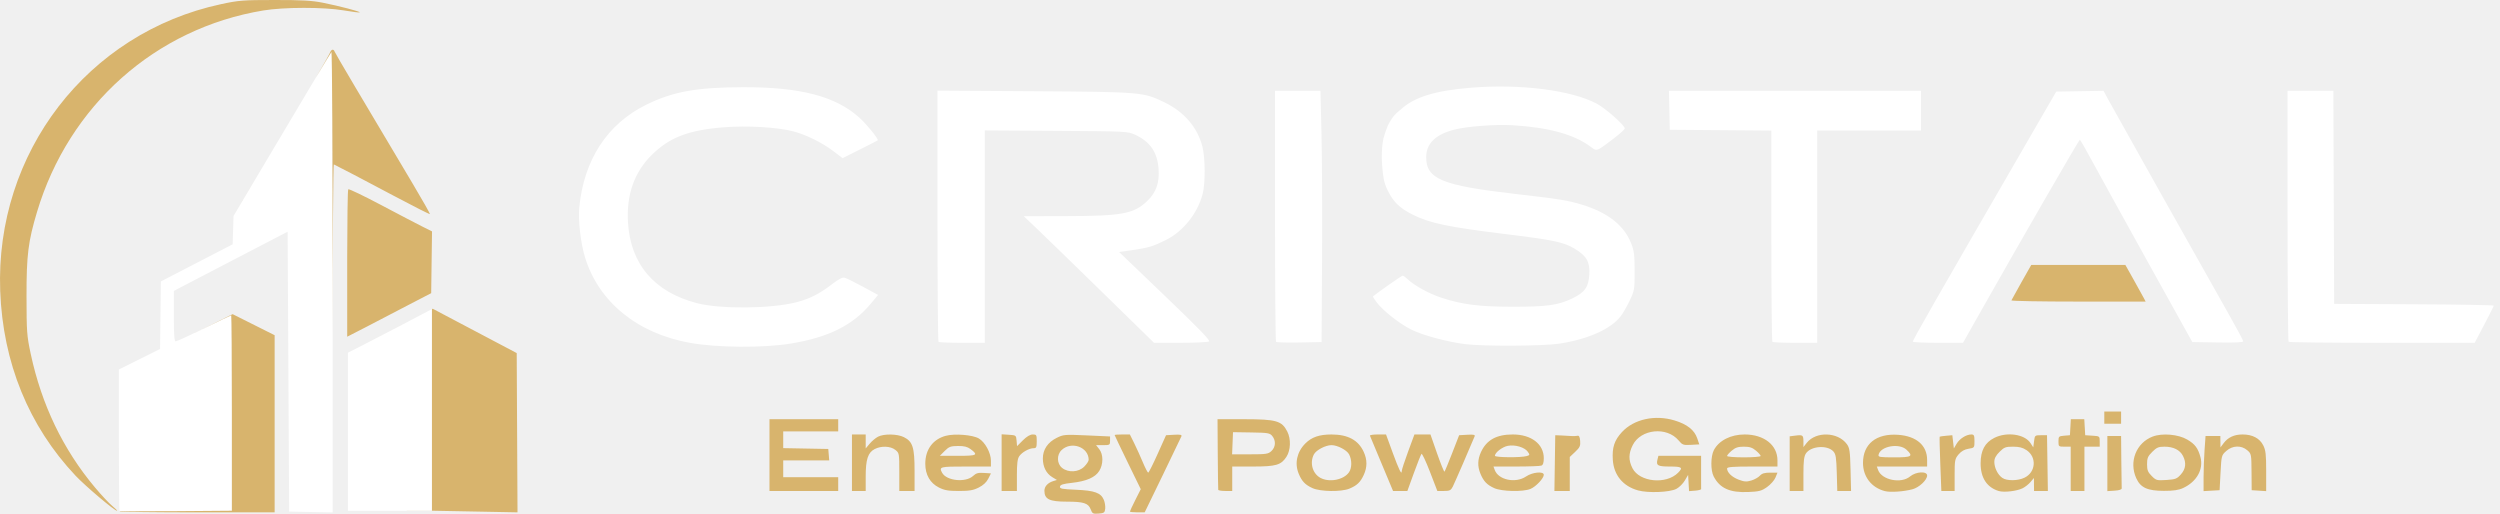
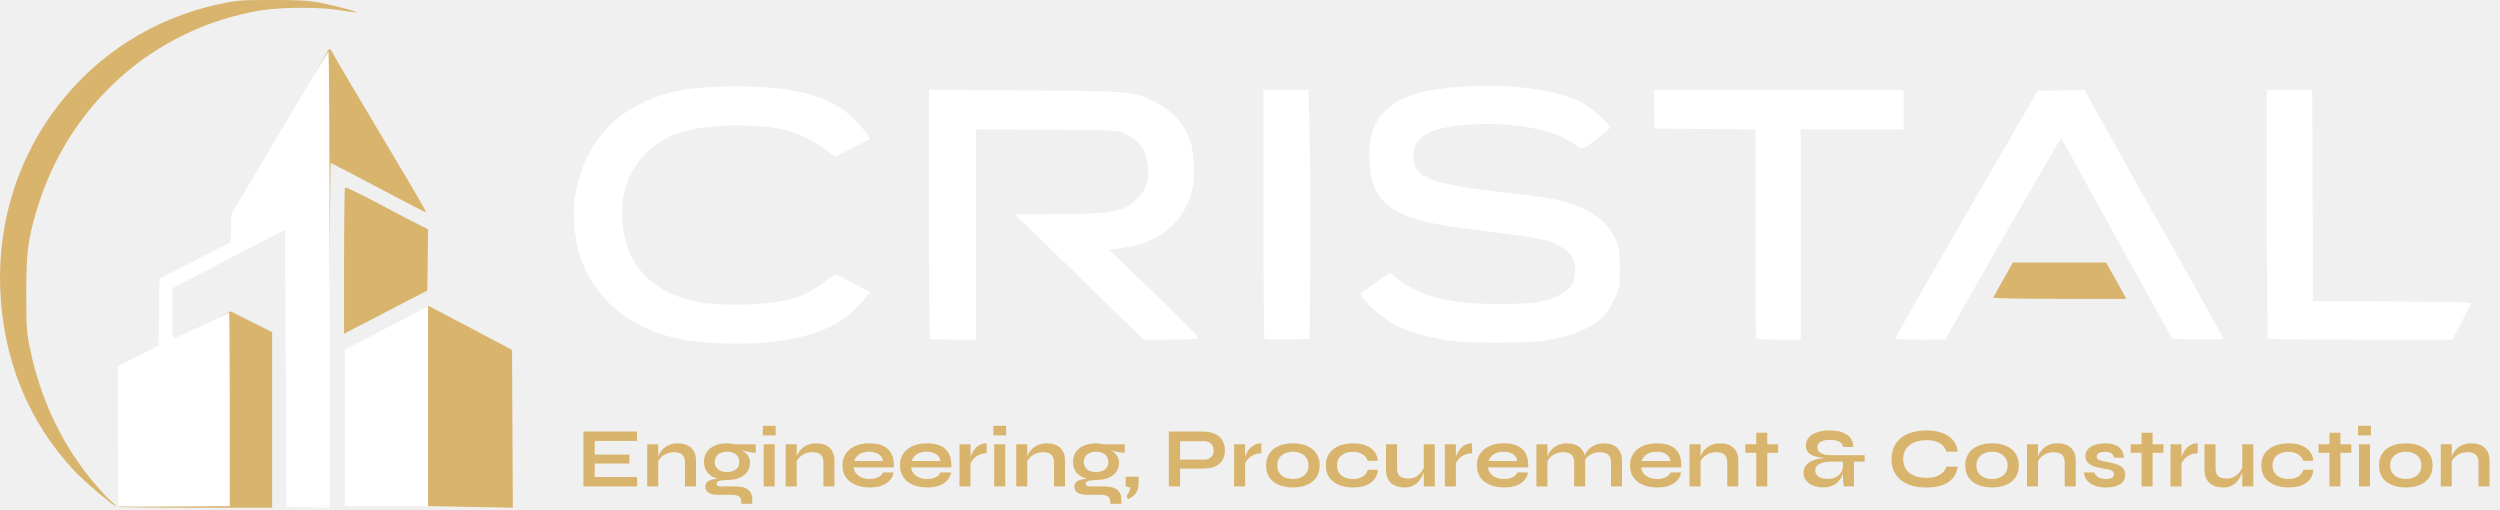
- <svg xmlns="http://www.w3.org/2000/svg" width="219" height="45" viewBox="0 0 219 45" fill="none">
+ <svg xmlns="http://www.w3.org/2000/svg" width="221" height="45" viewBox="0 0 221 45" fill="none">
  <path d="M20.313 36.183V44.741L15.419 44.779C12.726 44.799 10.498 44.789 10.469 44.758C10.438 44.728 10.413 41.928 10.413 38.536V32.368L12.216 31.469L14.02 30.57L14.056 27.612L14.092 24.654L17.236 23.027L20.38 21.402L20.419 20.159L20.458 18.916L21.944 16.413C26.36 8.974 28.937 4.665 29.033 4.551C29.094 4.482 29.143 13.528 29.143 24.657V44.888L27.237 44.852L25.33 44.815L25.263 32.556L25.196 20.298L20.715 22.626C18.25 23.908 16.006 25.074 15.731 25.221L15.229 25.488V27.693C15.229 29.413 15.268 29.897 15.403 29.897C15.498 29.897 16.618 29.385 17.889 28.76C19.161 28.135 20.226 27.623 20.257 27.623C20.288 27.623 20.313 31.475 20.313 36.183ZM86.27 11.425V30.031H84.286C83.194 30.031 82.26 29.991 82.212 29.942C82.163 29.893 82.123 24.922 82.123 18.896V7.939L90.585 7.992C99.999 8.053 100.156 8.066 102.009 8.965C103.731 9.8 104.895 11.156 105.329 12.834C105.586 13.827 105.597 16.076 105.349 17.004C104.895 18.714 103.646 20.269 102.112 21.037C101.048 21.569 100.577 21.71 99.203 21.909L98.035 22.078L102.065 25.939C104.994 28.745 106.047 29.831 105.915 29.913C105.816 29.976 104.693 30.029 103.416 30.029L101.095 30.031L96.544 25.583C94.04 23.136 91.473 20.641 90.838 20.037L89.682 18.94L93.361 18.932C98.355 18.922 99.349 18.732 100.549 17.557C101.288 16.834 101.577 15.986 101.491 14.796C101.387 13.337 100.753 12.411 99.448 11.809C98.785 11.504 98.731 11.502 92.525 11.463L86.27 11.425ZM136.574 30.106C135.149 30.32 129.921 30.346 128.346 30.146C126.766 29.944 124.648 29.376 123.654 28.885C122.612 28.371 121.17 27.239 120.596 26.486C120.391 26.218 120.247 25.983 120.272 25.963C120.831 25.517 122.794 24.145 122.873 24.145C122.932 24.145 123.134 24.29 123.322 24.47C123.898 25.018 125.182 25.722 126.255 26.076C128.083 26.68 129.57 26.868 132.494 26.871C135.51 26.874 136.51 26.735 137.739 26.139C138.84 25.608 139.163 25.145 139.226 24.013C139.285 22.93 138.982 22.411 137.925 21.776C136.989 21.216 136.054 21.017 132.069 20.53C126.838 19.89 125.245 19.557 123.725 18.79C122.607 18.226 122.06 17.693 121.563 16.685C121.183 15.913 121.155 15.365 121.076 14.491C121.01 13.754 121.063 12.916 121.111 12.596C121.189 12.037 121.184 12.17 121.255 11.903C121.356 11.528 121.59 10.966 121.59 10.966C121.59 10.966 121.861 10.437 122.105 10.149C122.319 9.897 122.727 9.576 122.727 9.576C123.9 8.494 125.744 7.931 128.936 7.677C133.205 7.338 137.647 7.904 139.85 9.068C140.641 9.485 142.327 10.975 142.327 11.254C142.327 11.333 141.891 11.729 141.357 12.134L141.233 12.229C140.303 12.937 140.011 13.159 139.769 13.114C139.647 13.092 139.539 13.003 139.369 12.876C137.904 11.776 135.716 11.168 132.494 10.969C131.034 10.878 128.483 11.072 127.386 11.358C125.736 11.787 124.935 12.579 124.935 13.776C124.935 15.678 126.317 16.248 132.694 16.984C136.686 17.443 137.383 17.557 138.648 17.951C140.87 18.643 142.26 19.743 142.883 21.302C143.147 21.959 143.191 22.314 143.194 23.743C143.197 25.349 143.179 25.452 142.77 26.317C142.534 26.814 142.181 27.43 141.984 27.689C141.119 28.823 139.103 29.725 136.574 30.106ZM69.279 30.095C66.879 30.49 62.851 30.463 60.449 30.035C55.839 29.215 52.439 26.446 51.246 22.539C50.869 21.302 50.637 19.312 50.742 18.199C51.135 14.022 53.195 10.854 56.611 9.174C58.952 8.022 61.034 7.647 65.132 7.639C70.122 7.63 73.203 8.438 75.274 10.3C75.928 10.888 76.991 12.201 76.888 12.295C76.861 12.32 76.157 12.682 75.325 13.096L73.812 13.854L72.984 13.226C72.003 12.485 70.594 11.792 69.48 11.503C68.086 11.142 65.461 10.989 63.418 11.15C60.318 11.393 58.645 12.034 57.093 13.571C55.565 15.086 54.872 17.046 55.01 19.462C55.221 23.133 57.309 25.584 61.059 26.559C63.1 27.09 67.564 27.048 69.77 26.475C70.913 26.178 71.772 25.747 72.802 24.957C73.479 24.436 73.79 24.274 74.006 24.333C74.165 24.376 74.886 24.732 75.607 25.124L76.92 25.837L76.276 26.608C74.7 28.495 72.576 29.553 69.279 30.095ZM173.68 26.986L171.961 30.027L169.795 30.03C168.603 30.03 167.602 29.986 167.568 29.931C167.516 29.843 169.209 26.884 178.229 11.301L180.127 8.023L182.198 7.99L184.269 7.955L184.685 8.726C185.239 9.749 193.281 24.074 195.087 27.252C195.87 28.632 196.511 29.823 196.511 29.899C196.511 29.991 195.757 30.026 194.279 30L192.046 29.964L188.256 23.141C186.172 19.388 183.969 15.4 183.363 14.279C182.759 13.158 182.232 12.24 182.193 12.239C182.123 12.238 176.922 21.248 173.68 26.986ZM159.184 11.435V30.031H157.267C156.211 30.031 155.308 29.991 155.26 29.942C155.211 29.893 155.17 25.71 155.17 20.646V11.439L150.722 11.403L146.274 11.368L146.199 7.956H168.282V11.435H159.184ZM217.617 28.444L216.782 30.031H208.676C204.217 30.031 200.528 29.991 200.48 29.942C200.431 29.893 200.39 24.926 200.39 18.904V7.956H204.403L204.436 17.288L204.471 26.62L211.461 26.654C215.306 26.673 218.452 26.727 218.452 26.773C218.452 26.82 218.076 27.572 217.617 28.444ZM37.839 27.076V44.748H30.481V30.894L31.718 30.268C32.4 29.924 34.054 29.064 35.398 28.359L37.839 27.076ZM115.812 22.74L115.77 29.964L113.822 30.002C112.752 30.022 111.833 29.996 111.782 29.945C111.731 29.895 111.69 24.926 111.69 18.904V7.956H115.673L115.763 11.736C115.813 13.815 115.834 18.766 115.812 22.74Z" fill="white" />
-   <path d="M45.299 37.905L45.334 44.882L37.973 44.741L30.481 44.748V30.894L31.718 30.268C32.488 29.874 34.16 29.006 35.502 28.304L35.764 28.166L35.398 28.359C34.054 29.064 32.399 29.924 31.718 30.268L30.481 30.894V44.748H37.839V27.081L37.907 27.045L45.264 30.929L45.299 37.905ZM9.843 44.329C10.12 44.554 10.303 44.741 10.25 44.744C10.044 44.753 7.48 42.584 6.62 41.672C2.515 37.321 0.25 31.765 0.018 25.483C-0.429 13.375 7.658 2.877 19.369 0.363C20.91 0.031 21.299 0.001 24.059 9.67574e-05C26.424 -0.003 27.328 0.05 28.273 0.237C29.746 0.531 31.583 1.013 31.51 1.086C31.48 1.116 30.86 1.038 30.132 0.914C28.378 0.613 24.882 0.616 23.056 0.919C13.618 2.483 6.037 9.234 3.246 18.556C2.466 21.161 2.319 22.346 2.323 25.951C2.327 29.079 2.351 29.407 2.692 31.003C3.643 35.454 5.531 39.378 8.314 42.694C8.878 43.367 9.567 44.103 9.843 44.329ZM35.832 26.687C34.765 27.241 33.13 28.093 32.197 28.581L30.415 29.496V28.379C30.415 28.379 30.383 16.705 30.509 16.58C30.56 16.528 31.855 17.149 33.386 17.96C34.915 18.769 36.544 19.621 37.006 19.851L37.845 20.271L37.772 25.682L35.832 26.687ZM20.313 36.183C20.313 31.475 20.288 27.623 20.257 27.623C20.226 27.623 19.161 28.136 17.889 28.76C17.501 28.952 17.128 29.131 16.793 29.29C17.154 29.117 17.561 28.919 17.985 28.709L20.379 27.52L24.059 29.364V44.882H17.326C13.621 44.882 10.551 44.842 10.502 44.792C10.5 44.789 10.497 44.78 10.495 44.764C10.754 44.791 12.88 44.797 15.419 44.779L20.313 44.741V36.183ZM34.544 17.178C31.859 15.751 29.551 14.543 29.243 14.402C29.189 14.377 29.143 21.225 29.143 29.622V24.657C29.143 13.529 29.094 4.482 29.033 4.552C28.993 4.598 28.518 5.381 27.657 6.819C28.352 5.634 28.83 4.798 28.873 4.684C29.019 4.301 29.21 4.244 29.326 4.546C29.396 4.729 31.701 8.627 36.121 16.037C36.995 17.502 37.685 18.724 37.657 18.753C37.628 18.781 36.227 18.073 34.544 17.178ZM187.802 26.118L187.958 26.419H182.055C178.809 26.419 176.172 26.371 176.198 26.312C176.222 26.253 176.623 25.531 177.09 24.706L177.938 23.208H186.181L186.914 24.513C187.317 25.23 187.717 25.952 187.802 26.118ZM109.783 40.868H107.944V43.009H107.342C107.011 43.009 106.73 42.963 106.718 42.908C106.706 42.853 106.687 41.438 106.675 39.764L106.655 36.721L109.005 36.723C111.817 36.727 112.286 36.862 112.768 37.806C113.1 38.456 113.065 39.45 112.69 40.021C112.221 40.738 111.779 40.867 109.783 40.868ZM146.852 42.824C146.27 43.13 144.368 43.205 143.487 42.958C142.166 42.587 141.366 41.616 141.282 40.277C141.212 39.197 141.42 38.567 142.081 37.851C143.124 36.718 144.979 36.309 146.695 36.832C147.792 37.166 148.429 37.668 148.676 38.393L148.858 38.928L148.132 38.968C147.456 39.006 147.379 38.978 147.046 38.582C146.009 37.348 143.741 37.578 143.029 38.99C142.655 39.732 142.648 40.319 143.004 41.017C143.623 42.231 145.949 42.464 146.997 41.415C147.456 40.956 147.339 40.868 146.282 40.868C145.221 40.868 145.063 40.78 145.193 40.258L145.276 39.931H149.016V41.336C149.016 42.108 149.018 42.786 149.019 42.841C149.02 42.896 148.782 42.96 148.49 42.982L147.961 43.023L147.919 42.313L147.879 41.604L147.587 42.097C147.427 42.369 147.096 42.696 146.852 42.824ZM96.817 44.566C96.776 44.908 96.715 44.953 96.236 44.989C95.745 45.025 95.685 44.993 95.546 44.622C95.341 44.08 94.926 43.945 93.477 43.945C91.931 43.945 91.495 43.736 91.49 42.995C91.488 42.614 91.785 42.29 92.27 42.142L92.585 42.045L92.177 41.797C91.646 41.474 91.354 40.893 91.354 40.159C91.354 39.382 91.782 38.746 92.57 38.355C93.157 38.064 93.274 38.054 95.213 38.141L97.241 38.234V38.614C97.241 38.978 97.213 38.995 96.629 38.995H96.016L96.295 39.347C96.656 39.807 96.659 40.657 96.3 41.245C95.951 41.817 95.171 42.159 93.897 42.297C93.137 42.38 92.886 42.459 92.854 42.623C92.819 42.809 93.017 42.848 94.257 42.902C95.889 42.971 96.441 43.172 96.698 43.791C96.787 44.007 96.841 44.356 96.817 44.566ZM177.178 42.773C176.674 43.023 175.549 43.153 175.093 43.014C174.049 42.698 173.498 41.855 173.502 40.582C173.505 39.462 173.874 38.776 174.699 38.359C175.796 37.806 177.359 38.029 177.87 38.813L178.115 39.188L178.182 38.657C178.247 38.137 178.261 38.125 178.784 38.125H179.319L179.393 43.009H178.182L178.176 42.44L178.172 41.871L177.875 42.223C177.714 42.417 177.399 42.665 177.178 42.773ZM118.212 42.803C117.499 43.101 115.658 43.074 114.967 42.757C114.331 42.464 114.046 42.166 113.769 41.504C113.389 40.594 113.608 39.586 114.349 38.845C114.906 38.289 115.574 38.06 116.64 38.06C118.081 38.06 118.994 38.555 119.465 39.592C119.777 40.278 119.777 40.924 119.465 41.604C119.172 42.241 118.874 42.526 118.212 42.803ZM191.226 42.758C190.839 42.935 190.375 43.002 189.554 42.999C188.118 42.997 187.512 42.72 187.138 41.897C186.479 40.447 187.129 38.794 188.574 38.243C189.411 37.923 190.815 38.044 191.598 38.503C192.279 38.901 192.547 39.257 192.759 40.044C193.047 41.113 192.427 42.21 191.226 42.758ZM73.427 41.804V43.009H67.406V36.721H73.427V37.791H68.61V39.256L72.557 39.33L72.64 40.333H68.61V41.804H73.427ZM123.856 41.437L123.285 43.009H122.031L121.041 40.643C120.497 39.342 120.031 38.228 120.007 38.168C119.982 38.108 120.289 38.059 120.688 38.059H121.416L121.99 39.63C122.553 41.166 122.795 41.66 122.793 41.263C122.793 41.156 123.043 40.392 123.348 39.564L123.904 38.059H125.308L125.888 39.721C126.208 40.635 126.501 41.354 126.539 41.316C126.576 41.279 126.88 40.546 127.213 39.687L127.82 38.125L128.535 38.084C129.082 38.053 129.233 38.084 129.18 38.218C128.849 39.032 127.408 42.35 127.258 42.641C127.095 42.956 126.986 43.009 126.491 43.009H125.911L125.265 41.334C124.91 40.412 124.576 39.705 124.523 39.762C124.469 39.818 124.169 40.572 123.856 41.437ZM154.794 42.665C154.308 43.007 154.099 43.062 153.133 43.101C151.53 43.166 150.659 42.773 150.119 41.738C149.843 41.208 149.85 39.981 150.132 39.437C150.571 38.591 151.613 38.059 152.832 38.059C154.53 38.059 155.706 38.987 155.706 40.326V40.868H153.498C151.796 40.868 151.291 40.907 151.291 41.039C151.291 41.384 151.708 41.788 152.298 42.015C152.8 42.206 152.992 42.219 153.414 42.093C153.693 42.009 154.032 41.819 154.166 41.672C154.346 41.473 154.578 41.403 155.058 41.403H155.707L155.529 41.838C155.431 42.077 155.101 42.449 154.794 42.665ZM85.74 42.708C85.26 42.95 84.92 43.009 83.996 43.009C83.071 43.009 82.733 42.95 82.252 42.708C81.471 42.314 81.058 41.594 81.055 40.629C81.051 39.392 81.713 38.483 82.843 38.178C83.624 37.966 85.204 38.092 85.743 38.408C86.29 38.726 86.805 39.672 86.805 40.354V40.868H84.598C82.325 40.868 82.249 40.888 82.528 41.411C82.912 42.128 84.599 42.298 85.252 41.685C85.504 41.449 85.696 41.395 86.187 41.429L86.807 41.47L86.571 41.938C86.419 42.243 86.128 42.512 85.74 42.708ZM134.076 42.827C133.419 43.101 131.548 43.059 130.888 42.757C130.251 42.464 129.966 42.166 129.689 41.504C129.418 40.855 129.434 40.254 129.736 39.597C130.226 38.536 131.093 38.059 132.528 38.059C134.14 38.059 135.236 38.9 135.236 40.138C135.236 40.532 135.172 40.73 135.025 40.786C134.908 40.832 133.917 40.868 132.821 40.868H130.829L130.939 41.169C131.259 42.047 132.769 42.36 133.684 41.738C134.246 41.356 135.236 41.265 135.236 41.593C135.236 41.9 134.551 42.627 134.076 42.827ZM167.536 42.859C166.762 43.066 165.599 43.145 165.119 43.022C163.946 42.722 163.198 41.76 163.198 40.554C163.198 38.887 164.364 37.953 166.277 38.089C167.884 38.204 168.817 39.015 168.817 40.297V40.868H164.41L164.519 41.169C164.841 42.052 166.538 42.396 167.321 41.738C167.832 41.307 168.817 41.253 168.817 41.656C168.817 42.048 168.12 42.702 167.536 42.859ZM194.519 41.413L194.437 42.942L193.735 42.982L193.032 43.022V41.833C193.032 41.177 193.071 40.091 193.119 39.416L193.206 38.192H194.504L194.508 38.694L194.512 39.196L194.79 38.824C195.173 38.31 195.717 38.059 196.45 38.059C197.312 38.059 197.941 38.389 198.257 39.008C198.476 39.438 198.517 39.799 198.517 41.271V43.023L197.882 42.982L197.246 42.942L197.234 41.348C197.224 39.787 197.216 39.748 196.86 39.442C196.333 38.988 195.571 39.015 195.022 39.506C194.606 39.878 194.597 39.909 194.519 41.413ZM75.835 41.734V43.009H74.631V38.059H75.835V39.283L76.185 38.867C76.378 38.638 76.706 38.362 76.914 38.254C77.432 37.986 78.606 38.006 79.179 38.293C79.954 38.679 80.116 39.188 80.116 41.236V43.009H78.778V41.346C78.778 39.709 78.773 39.679 78.426 39.406C77.999 39.071 77.195 39.041 76.62 39.339C76.033 39.642 75.835 40.245 75.835 41.734ZM101.85 41.637L100.275 44.882H99.627C99.272 44.882 98.98 44.849 98.98 44.812C98.98 44.773 99.194 44.316 99.455 43.797L99.931 42.853L98.786 40.505C98.157 39.216 97.642 38.136 97.642 38.109C97.642 38.081 97.942 38.059 98.31 38.059H98.976L99.357 38.828C99.566 39.251 99.907 40.004 100.114 40.5C100.322 40.996 100.533 41.403 100.583 41.403C100.634 41.403 101.005 40.666 101.409 39.764L102.145 38.125L102.854 38.084C103.396 38.053 103.547 38.085 103.494 38.218C103.456 38.314 102.717 39.853 101.85 41.637ZM157.98 41.532V43.009H156.776V38.222L157.278 38.159C157.928 38.077 157.98 38.116 157.98 38.686V39.165L158.27 38.796C159.077 37.771 160.994 37.83 161.784 38.904C162.026 39.234 162.066 39.515 162.107 41.145L162.153 43.009H160.946L160.901 41.416C160.863 40.084 160.815 39.779 160.604 39.546C160.071 38.959 158.627 39.067 158.195 39.727C158.031 39.98 157.98 40.4 157.98 41.532ZM182.597 39.129V43.009H181.393V39.129H180.858C180.337 39.129 180.322 39.117 180.322 38.669C180.322 38.234 180.349 38.206 180.824 38.167L181.326 38.125L181.406 36.721H182.583L182.664 38.125L183.299 38.166C183.927 38.207 183.935 38.212 183.935 38.667V39.129H182.597ZM89.08 41.633V43.009H87.742V38.044L88.377 38.085C89.001 38.124 89.014 38.135 89.053 38.604L89.093 39.083L89.605 38.571C89.939 38.238 90.241 38.059 90.468 38.059C90.795 38.059 90.819 38.1 90.819 38.66C90.819 39.178 90.78 39.263 90.545 39.263C90.158 39.263 89.534 39.609 89.288 39.961C89.132 40.184 89.08 40.605 89.08 41.633ZM115.671 41.862C116.448 42.283 117.705 42.039 118.17 41.374C118.433 40.999 118.438 40.301 118.184 39.807C117.987 39.428 117.164 38.995 116.64 38.995C116.115 38.995 115.293 39.428 115.096 39.807C114.713 40.548 114.975 41.485 115.671 41.862ZM175.402 41.863C175.791 42.136 176.749 42.13 177.338 41.85C178.338 41.375 178.441 40.049 177.526 39.434C177.192 39.209 176.88 39.129 176.342 39.129C175.692 39.129 175.565 39.177 175.158 39.584C174.833 39.909 174.703 40.159 174.703 40.46C174.703 40.979 175.004 41.585 175.402 41.863ZM188.489 41.696C188.874 42.083 188.938 42.1 189.777 42.047C190.568 41.996 190.699 41.945 191.043 41.561C191.479 41.074 191.538 40.535 191.223 39.928C190.958 39.414 190.385 39.129 189.614 39.129C189.085 39.129 188.924 39.197 188.537 39.584C188.149 39.972 188.082 40.131 188.082 40.665C188.082 41.182 188.152 41.359 188.489 41.696ZM171.225 41.614V43.009H170.062L169.97 40.65C169.919 39.352 169.895 38.274 169.916 38.255C169.937 38.235 170.195 38.198 170.489 38.172L171.024 38.125L171.158 39.284L171.4 38.872C171.66 38.428 172.246 38.059 172.69 38.059C172.924 38.059 172.964 38.143 172.964 38.643C172.964 39.22 172.956 39.229 172.441 39.312C172.085 39.368 171.807 39.528 171.571 39.807C171.248 40.194 171.225 40.309 171.225 41.614ZM137.511 40.031V43.009H136.166L136.24 38.125L136.775 38.147C137.069 38.159 137.46 38.18 137.644 38.196C137.829 38.211 138.07 38.202 138.179 38.175C138.327 38.139 138.391 38.261 138.422 38.628C138.458 39.058 138.394 39.197 137.987 39.581L137.511 40.031ZM108.011 37.858L107.932 39.798H109.501C110.928 39.798 111.098 39.771 111.381 39.507C111.75 39.16 111.782 38.603 111.454 38.199C111.239 37.933 111.084 37.906 109.615 37.883L108.011 37.858ZM185.861 42.775C185.869 42.882 185.646 42.956 185.239 42.982L184.604 43.023V38.192H185.808L185.828 40.4C185.838 41.614 185.853 42.682 185.861 42.775ZM93.044 40.992C93.595 41.425 94.482 41.372 94.977 40.879C95.191 40.663 95.368 40.396 95.368 40.285C95.368 39.166 93.857 38.615 93 39.422C92.553 39.842 92.574 40.623 93.044 40.992ZM130.955 39.925C130.955 40.079 133.215 40.1 133.734 39.952C134.02 39.87 134.025 39.846 133.83 39.568C133.558 39.182 132.724 38.935 132.09 39.054C131.607 39.144 130.955 39.645 130.955 39.925ZM164.56 39.846C164.521 40.038 164.689 40.065 165.931 40.065C167.48 40.065 167.626 39.974 167.011 39.396C166.36 38.785 164.708 39.089 164.56 39.846ZM151.291 39.944C151.291 40.01 151.953 40.065 152.762 40.065C153.572 40.065 154.234 40.01 154.234 39.944C154.234 39.877 154.049 39.665 153.822 39.475C153.503 39.206 153.265 39.129 152.762 39.129C152.259 39.129 152.021 39.206 151.703 39.475C151.475 39.665 151.291 39.877 151.291 39.944ZM82.755 39.503L82.329 39.931H83.909C85.601 39.931 85.723 39.866 85.014 39.337C84.742 39.136 84.451 39.063 83.914 39.069C83.276 39.075 83.13 39.13 82.755 39.503ZM185.808 36.052V37.122H184.336V36.052H185.808ZM22.32 15.78C22.195 15.989 22.07 16.199 21.944 16.413L20.458 18.916L21.943 16.413C22.051 16.231 22.178 16.018 22.32 15.78ZM15.406 29.898C15.405 29.898 15.405 29.898 15.403 29.898C15.37 29.898 15.342 29.867 15.319 29.794C15.342 29.865 15.371 29.895 15.406 29.898Z" fill="#D8B46D" />
+   <path d="M45.299 37.905L45.334 44.882L37.973 44.741L30.481 44.748V30.894L31.718 30.268C32.488 29.874 34.16 29.006 35.502 28.304L35.764 28.166L35.398 28.359C34.054 29.064 32.399 29.924 31.718 30.268L30.481 30.894V44.748H37.839V27.081L37.907 27.045L45.264 30.929L45.299 37.905ZM9.843 44.329C10.12 44.554 10.303 44.741 10.25 44.744C10.044 44.753 7.48 42.584 6.62 41.672C2.515 37.321 0.25 31.765 0.018 25.483C-0.429 13.375 7.658 2.877 19.369 0.363C20.91 0.031 21.299 0.001 24.059 9.67574e-05C26.424 -0.003 27.328 0.05 28.273 0.237C29.746 0.531 31.583 1.013 31.51 1.086C31.48 1.116 30.86 1.038 30.132 0.914C28.378 0.613 24.882 0.616 23.056 0.919C13.618 2.483 6.037 9.234 3.246 18.556C2.466 21.161 2.319 22.346 2.323 25.951C2.327 29.079 2.351 29.407 2.692 31.003C3.643 35.454 5.531 39.378 8.314 42.694C8.878 43.367 9.567 44.103 9.843 44.329ZM35.832 26.687C34.765 27.241 33.13 28.093 32.197 28.581L30.415 29.496V28.379C30.415 28.379 30.383 16.705 30.509 16.58C30.56 16.528 31.855 17.149 33.386 17.96C34.915 18.769 36.544 19.621 37.006 19.851L37.845 20.271L37.772 25.682L35.832 26.687ZM20.313 36.183C20.313 31.475 20.288 27.623 20.257 27.623C20.226 27.623 19.161 28.136 17.889 28.76C17.501 28.952 17.128 29.131 16.793 29.29C17.154 29.117 17.561 28.919 17.985 28.709L20.379 27.52L24.059 29.364V44.882H17.326C13.621 44.882 10.551 44.842 10.502 44.792C10.5 44.789 10.497 44.78 10.495 44.764C10.754 44.791 12.88 44.797 15.419 44.779L20.313 44.741V36.183ZM34.544 17.178C31.859 15.751 29.551 14.543 29.243 14.402C29.189 14.377 29.143 21.225 29.143 29.622V24.657C29.143 13.529 29.094 4.482 29.033 4.552C28.993 4.598 28.518 5.381 27.657 6.819C28.352 5.634 28.83 4.798 28.873 4.684C29.019 4.301 29.21 4.244 29.326 4.546C29.396 4.729 31.701 8.627 36.121 16.037C36.995 17.502 37.685 18.724 37.657 18.753C37.628 18.781 36.227 18.073 34.544 17.178ZM187.802 26.118L187.958 26.419H182.055C178.809 26.419 176.172 26.371 176.198 26.312C176.222 26.253 176.623 25.531 177.09 24.706L177.938 23.208H186.181L186.914 24.513C187.317 25.23 187.717 25.952 187.802 26.118ZM22.32 15.78C22.195 15.989 22.07 16.199 21.944 16.413L20.458 18.916L21.943 16.413C22.051 16.231 22.178 16.018 22.32 15.78ZM15.406 29.898H15.403C15.37 29.898 15.342 29.867 15.319 29.794C15.342 29.865 15.371 29.895 15.406 29.898Z" fill="#D8B46D" />
+   <path d="M52.575 40.975V42.167H56.318V43H51.578V38.148H56.31V38.98H52.575V40.188H55.635V40.975H52.575ZM57.214 39.273H58.189V43H57.214V39.273ZM59.922 39.19C60.152 39.19 60.364 39.22 60.559 39.28C60.754 39.34 60.924 39.432 61.069 39.557C61.214 39.682 61.327 39.843 61.407 40.038C61.487 40.227 61.527 40.455 61.527 40.72V43H60.552V40.892C60.552 40.578 60.474 40.347 60.319 40.203C60.169 40.053 59.922 39.977 59.577 39.977C59.317 39.977 59.082 40.028 58.872 40.127C58.662 40.227 58.492 40.355 58.362 40.51C58.232 40.66 58.157 40.818 58.137 40.983L58.129 40.6C58.154 40.425 58.212 40.255 58.302 40.09C58.392 39.925 58.512 39.775 58.662 39.64C58.817 39.5 58.999 39.39 59.209 39.31C59.419 39.23 59.657 39.19 59.922 39.19ZM64.274 42.43C63.869 42.43 63.512 42.37 63.202 42.25C62.897 42.125 62.659 41.943 62.489 41.703C62.319 41.462 62.234 41.172 62.234 40.833C62.234 40.498 62.317 40.208 62.482 39.962C62.647 39.718 62.882 39.528 63.187 39.392C63.497 39.258 63.859 39.19 64.274 39.19C64.389 39.19 64.499 39.197 64.604 39.212C64.714 39.227 64.822 39.248 64.927 39.273L66.809 39.28V40.015C66.554 40.02 66.294 39.99 66.029 39.925C65.769 39.855 65.539 39.78 65.339 39.7L65.317 39.648C65.487 39.727 65.647 39.828 65.797 39.947C65.947 40.062 66.067 40.197 66.157 40.352C66.252 40.502 66.299 40.678 66.299 40.877C66.299 41.203 66.217 41.483 66.052 41.718C65.887 41.947 65.652 42.125 65.347 42.25C65.047 42.37 64.689 42.43 64.274 42.43ZM65.527 44.538V44.358C65.527 44.127 65.452 43.968 65.302 43.877C65.157 43.788 64.957 43.742 64.702 43.742H63.539C63.314 43.742 63.124 43.725 62.969 43.69C62.819 43.655 62.699 43.605 62.609 43.54C62.519 43.475 62.454 43.398 62.414 43.307C62.374 43.222 62.354 43.13 62.354 43.03C62.354 42.83 62.419 42.68 62.549 42.58C62.679 42.475 62.854 42.405 63.074 42.37C63.294 42.335 63.537 42.328 63.802 42.347L64.274 42.43C63.959 42.44 63.724 42.468 63.569 42.513C63.419 42.553 63.344 42.635 63.344 42.76C63.344 42.835 63.374 42.895 63.434 42.94C63.494 42.98 63.579 43 63.689 43H64.912C65.247 43 65.532 43.035 65.767 43.105C66.007 43.18 66.189 43.303 66.314 43.472C66.439 43.648 66.502 43.885 66.502 44.185V44.538H65.527ZM64.274 41.725C64.489 41.725 64.677 41.69 64.837 41.62C65.002 41.55 65.129 41.45 65.219 41.32C65.309 41.185 65.354 41.025 65.354 40.84C65.354 40.65 65.309 40.487 65.219 40.352C65.129 40.218 65.004 40.115 64.844 40.045C64.684 39.97 64.494 39.932 64.274 39.932C64.059 39.932 63.869 39.97 63.704 40.045C63.539 40.115 63.412 40.218 63.322 40.352C63.232 40.487 63.187 40.65 63.187 40.84C63.187 41.025 63.232 41.185 63.322 41.32C63.412 41.45 63.537 41.55 63.697 41.62C63.862 41.69 64.054 41.725 64.274 41.725ZM68.564 37.638V38.492H67.431V37.638H68.564ZM67.506 39.273H68.481V43H67.506V39.273ZM69.453 39.273H70.428V43H69.453V39.273ZM72.16 39.19C72.39 39.19 72.603 39.22 72.798 39.28C72.993 39.34 73.163 39.432 73.308 39.557C73.453 39.682 73.565 39.843 73.645 40.038C73.725 40.227 73.765 40.455 73.765 40.72V43H72.79V40.892C72.79 40.578 72.713 40.347 72.558 40.203C72.408 40.053 72.16 39.977 71.815 39.977C71.555 39.977 71.32 40.028 71.11 40.127C70.9 40.227 70.73 40.355 70.6 40.51C70.47 40.66 70.395 40.818 70.375 40.983L70.368 40.6C70.393 40.425 70.45 40.255 70.54 40.09C70.63 39.925 70.75 39.775 70.9 39.64C71.055 39.5 71.238 39.39 71.448 39.31C71.658 39.23 71.895 39.19 72.16 39.19ZM78.051 41.763H78.996C78.956 42.017 78.848 42.245 78.673 42.445C78.503 42.645 78.271 42.803 77.976 42.917C77.681 43.032 77.321 43.09 76.896 43.09C76.421 43.09 76.001 43.015 75.636 42.865C75.271 42.71 74.986 42.487 74.781 42.197C74.576 41.907 74.473 41.557 74.473 41.148C74.473 40.737 74.573 40.388 74.773 40.097C74.973 39.803 75.251 39.578 75.606 39.422C75.966 39.267 76.386 39.19 76.866 39.19C77.356 39.19 77.763 39.267 78.088 39.422C78.413 39.578 78.653 39.812 78.808 40.127C78.968 40.438 79.036 40.835 79.011 41.32H75.456C75.481 41.51 75.551 41.682 75.666 41.837C75.786 41.992 75.946 42.115 76.146 42.205C76.351 42.295 76.593 42.34 76.873 42.34C77.183 42.34 77.441 42.288 77.646 42.182C77.856 42.072 77.991 41.932 78.051 41.763ZM76.821 39.932C76.461 39.932 76.168 40.013 75.943 40.172C75.718 40.328 75.573 40.52 75.508 40.75H78.043C78.018 40.5 77.898 40.303 77.683 40.157C77.473 40.008 77.186 39.932 76.821 39.932ZM83.134 41.763H84.079C84.039 42.017 83.931 42.245 83.756 42.445C83.586 42.645 83.354 42.803 83.059 42.917C82.764 43.032 82.404 43.09 81.979 43.09C81.504 43.09 81.084 43.015 80.719 42.865C80.354 42.71 80.069 42.487 79.864 42.197C79.659 41.907 79.556 41.557 79.556 41.148C79.556 40.737 79.656 40.388 79.856 40.097C80.056 39.803 80.334 39.578 80.689 39.422C81.049 39.267 81.469 39.19 81.949 39.19C82.439 39.19 82.846 39.267 83.171 39.422C83.496 39.578 83.736 39.812 83.891 40.127C84.051 40.438 84.119 40.835 84.094 41.32H80.539C80.564 41.51 80.634 41.682 80.749 41.837C80.869 41.992 81.029 42.115 81.229 42.205C81.434 42.295 81.676 42.34 81.956 42.34C82.266 42.34 82.524 42.288 82.729 42.182C82.939 42.072 83.074 41.932 83.134 41.763ZM81.904 39.932C81.544 39.932 81.251 40.013 81.026 40.172C80.801 40.328 80.656 40.52 80.591 40.75H83.126C83.101 40.5 82.981 40.303 82.766 40.157C82.556 40.008 82.269 39.932 81.904 39.932ZM84.819 39.273H85.794V43H84.819V39.273ZM87.227 40.075C86.947 40.075 86.704 40.13 86.499 40.24C86.294 40.345 86.129 40.475 86.004 40.63C85.879 40.785 85.792 40.935 85.742 41.08L85.734 40.667C85.739 40.608 85.759 40.52 85.794 40.405C85.829 40.285 85.882 40.157 85.952 40.023C86.022 39.883 86.114 39.75 86.229 39.625C86.344 39.495 86.484 39.39 86.649 39.31C86.814 39.23 87.007 39.19 87.227 39.19V40.075ZM88.947 37.638V38.492H87.814V37.638H88.947ZM87.889 39.273H88.864V43H87.889V39.273ZM89.836 39.273H90.811V43H89.836V39.273ZM92.544 39.19C92.774 39.19 92.986 39.22 93.181 39.28C93.376 39.34 93.546 39.432 93.691 39.557C93.836 39.682 93.949 39.843 94.029 40.038C94.109 40.227 94.149 40.455 94.149 40.72V43H93.174V40.892C93.174 40.578 93.096 40.347 92.941 40.203C92.791 40.053 92.544 39.977 92.199 39.977C91.939 39.977 91.704 40.028 91.494 40.127C91.284 40.227 91.114 40.355 90.984 40.51C90.854 40.66 90.779 40.818 90.759 40.983L90.751 40.6C90.776 40.425 90.834 40.255 90.924 40.09C91.014 39.925 91.134 39.775 91.284 39.64C91.439 39.5 91.621 39.39 91.831 39.31C92.041 39.23 92.279 39.19 92.544 39.19ZM96.896 42.43C96.491 42.43 96.134 42.37 95.824 42.25C95.519 42.125 95.281 41.943 95.111 41.703C94.941 41.462 94.856 41.172 94.856 40.833C94.856 40.498 94.939 40.208 95.104 39.962C95.269 39.718 95.504 39.528 95.809 39.392C96.119 39.258 96.481 39.19 96.896 39.19C97.011 39.19 97.121 39.197 97.226 39.212C97.336 39.227 97.444 39.248 97.549 39.273L99.431 39.28V40.015C99.176 40.02 98.916 39.99 98.651 39.925C98.391 39.855 98.161 39.78 97.961 39.7L97.939 39.648C98.109 39.727 98.269 39.828 98.419 39.947C98.569 40.062 98.689 40.197 98.779 40.352C98.874 40.502 98.921 40.678 98.921 40.877C98.921 41.203 98.839 41.483 98.674 41.718C98.509 41.947 98.274 42.125 97.969 42.25C97.669 42.37 97.311 42.43 96.896 42.43ZM98.149 44.538V44.358C98.149 44.127 98.074 43.968 97.924 43.877C97.779 43.788 97.579 43.742 97.324 43.742H96.161C95.936 43.742 95.746 43.725 95.591 43.69C95.441 43.655 95.321 43.605 95.231 43.54C95.141 43.475 95.076 43.398 95.036 43.307C94.996 43.222 94.976 43.13 94.976 43.03C94.976 42.83 95.041 42.68 95.171 42.58C95.301 42.475 95.476 42.405 95.696 42.37C95.916 42.335 96.159 42.328 96.424 42.347L96.896 42.43C96.581 42.44 96.346 42.468 96.191 42.513C96.041 42.553 95.966 42.635 95.966 42.76C95.966 42.835 95.996 42.895 96.056 42.94C96.116 42.98 96.201 43 96.311 43H97.534C97.869 43 98.154 43.035 98.389 43.105C98.629 43.18 98.811 43.303 98.936 43.472C99.061 43.648 99.124 43.885 99.124 44.185V44.538H98.149ZM96.896 41.725C97.111 41.725 97.299 41.69 97.459 41.62C97.624 41.55 97.751 41.45 97.841 41.32C97.931 41.185 97.976 41.025 97.976 40.84C97.976 40.65 97.931 40.487 97.841 40.352C97.751 40.218 97.626 40.115 97.466 40.045C97.306 39.97 97.116 39.932 96.896 39.932C96.681 39.932 96.491 39.97 96.326 40.045C96.161 40.115 96.034 40.218 95.944 40.352C95.854 40.487 95.809 40.65 95.809 40.84C95.809 41.025 95.854 41.185 95.944 41.32C96.034 41.45 96.159 41.55 96.319 41.62C96.484 41.69 96.676 41.725 96.896 41.725ZM99.718 44.117L99.583 43.862C99.658 43.752 99.73 43.63 99.8 43.495C99.875 43.36 99.915 43.222 99.92 43.083L99.508 43V42.138H100.655V42.752C100.655 43.108 100.57 43.392 100.4 43.608C100.235 43.828 100.008 43.998 99.718 44.117ZM104.2 41.425V40.63H106.42C106.685 40.63 106.895 40.56 107.05 40.42C107.205 40.275 107.283 40.075 107.283 39.82C107.283 39.555 107.205 39.352 107.05 39.212C106.895 39.072 106.685 39.002 106.42 39.002H104.32V43H103.323V38.148H106.33C106.6 38.148 106.853 38.18 107.088 38.245C107.328 38.31 107.535 38.41 107.71 38.545C107.89 38.68 108.03 38.852 108.13 39.062C108.23 39.273 108.28 39.525 108.28 39.82C108.28 40.11 108.23 40.358 108.13 40.562C108.03 40.767 107.89 40.935 107.71 41.065C107.535 41.19 107.328 41.282 107.088 41.343C106.853 41.398 106.6 41.425 106.33 41.425H104.2ZM109.092 39.273H110.067V43H109.092V39.273ZM111.499 40.075C111.219 40.075 110.977 40.13 110.772 40.24C110.567 40.345 110.402 40.475 110.277 40.63C110.152 40.785 110.064 40.935 110.014 41.08L110.007 40.667C110.012 40.608 110.032 40.52 110.067 40.405C110.102 40.285 110.154 40.157 110.224 40.023C110.294 39.883 110.387 39.75 110.502 39.625C110.617 39.495 110.757 39.39 110.922 39.31C111.087 39.23 111.279 39.19 111.499 39.19V40.075ZM114.299 43.09C113.829 43.09 113.414 43.015 113.054 42.865C112.699 42.715 112.422 42.498 112.222 42.212C112.022 41.922 111.922 41.568 111.922 41.148C111.922 40.727 112.022 40.373 112.222 40.083C112.422 39.788 112.699 39.565 113.054 39.415C113.414 39.265 113.829 39.19 114.299 39.19C114.769 39.19 115.179 39.265 115.529 39.415C115.884 39.565 116.162 39.788 116.362 40.083C116.562 40.373 116.662 40.727 116.662 41.148C116.662 41.568 116.562 41.922 116.362 42.212C116.162 42.498 115.884 42.715 115.529 42.865C115.179 43.015 114.769 43.09 114.299 43.09ZM114.299 42.34C114.559 42.34 114.792 42.295 114.997 42.205C115.207 42.11 115.372 41.975 115.492 41.8C115.612 41.62 115.672 41.403 115.672 41.148C115.672 40.892 115.612 40.675 115.492 40.495C115.372 40.31 115.209 40.17 115.004 40.075C114.799 39.98 114.564 39.932 114.299 39.932C114.039 39.932 113.804 39.98 113.594 40.075C113.384 40.17 113.217 40.307 113.092 40.487C112.972 40.667 112.912 40.888 112.912 41.148C112.912 41.403 112.972 41.62 113.092 41.8C113.212 41.975 113.377 42.11 113.587 42.205C113.797 42.295 114.034 42.34 114.299 42.34ZM121.808 41.53C121.783 41.855 121.678 42.135 121.493 42.37C121.313 42.605 121.063 42.785 120.743 42.91C120.423 43.03 120.043 43.09 119.603 43.09C119.143 43.09 118.73 43.017 118.365 42.873C118.005 42.722 117.72 42.505 117.51 42.22C117.305 41.93 117.203 41.572 117.203 41.148C117.203 40.722 117.305 40.365 117.51 40.075C117.72 39.785 118.005 39.565 118.365 39.415C118.73 39.265 119.143 39.19 119.603 39.19C120.043 39.19 120.42 39.252 120.735 39.377C121.05 39.498 121.298 39.672 121.478 39.903C121.663 40.133 121.77 40.41 121.8 40.735H120.908C120.823 40.485 120.665 40.29 120.435 40.15C120.205 40.01 119.928 39.94 119.603 39.94C119.343 39.94 119.105 39.985 118.89 40.075C118.68 40.165 118.51 40.3 118.38 40.48C118.255 40.655 118.193 40.877 118.193 41.148C118.193 41.413 118.255 41.635 118.38 41.815C118.505 41.99 118.675 42.123 118.89 42.212C119.105 42.297 119.343 42.34 119.603 42.34C119.953 42.34 120.238 42.27 120.458 42.13C120.683 41.99 120.835 41.79 120.915 41.53H121.808ZM126.837 43H125.862V39.273H126.837V43ZM125.914 41.208L125.922 41.462C125.912 41.532 125.887 41.635 125.847 41.77C125.807 41.9 125.744 42.04 125.659 42.19C125.579 42.34 125.474 42.485 125.344 42.625C125.214 42.76 125.054 42.873 124.864 42.962C124.674 43.047 124.449 43.09 124.189 43.09C123.984 43.09 123.782 43.065 123.582 43.015C123.387 42.965 123.209 42.883 123.049 42.767C122.889 42.648 122.762 42.487 122.667 42.288C122.572 42.087 122.524 41.835 122.524 41.53V39.273H123.499V41.365C123.499 41.605 123.537 41.795 123.612 41.935C123.692 42.07 123.807 42.165 123.957 42.22C124.107 42.275 124.284 42.303 124.489 42.303C124.759 42.303 124.992 42.245 125.187 42.13C125.382 42.01 125.539 41.865 125.659 41.695C125.784 41.525 125.869 41.362 125.914 41.208ZM127.724 39.273H128.699V43H127.724V39.273ZM130.132 40.075C129.852 40.075 129.609 40.13 129.404 40.24C129.199 40.345 129.034 40.475 128.909 40.63C128.784 40.785 128.697 40.935 128.647 41.08L128.639 40.667C128.644 40.608 128.664 40.52 128.699 40.405C128.734 40.285 128.787 40.157 128.857 40.023C128.927 39.883 129.019 39.75 129.134 39.625C129.249 39.495 129.389 39.39 129.554 39.31C129.719 39.23 129.912 39.19 130.132 39.19V40.075ZM134.132 41.763H135.077C135.037 42.017 134.93 42.245 134.755 42.445C134.585 42.645 134.352 42.803 134.057 42.917C133.762 43.032 133.402 43.09 132.977 43.09C132.502 43.09 132.082 43.015 131.717 42.865C131.352 42.71 131.067 42.487 130.862 42.197C130.657 41.907 130.555 41.557 130.555 41.148C130.555 40.737 130.655 40.388 130.855 40.097C131.055 39.803 131.332 39.578 131.687 39.422C132.047 39.267 132.467 39.19 132.947 39.19C133.437 39.19 133.845 39.267 134.17 39.422C134.495 39.578 134.735 39.812 134.89 40.127C135.05 40.438 135.117 40.835 135.092 41.32H131.537C131.562 41.51 131.632 41.682 131.747 41.837C131.867 41.992 132.027 42.115 132.227 42.205C132.432 42.295 132.675 42.34 132.955 42.34C133.265 42.34 133.522 42.288 133.727 42.182C133.937 42.072 134.072 41.932 134.132 41.763ZM132.902 39.932C132.542 39.932 132.25 40.013 132.025 40.172C131.8 40.328 131.655 40.52 131.59 40.75H134.125C134.1 40.5 133.98 40.303 133.765 40.157C133.555 40.008 133.267 39.932 132.902 39.932ZM135.818 39.273H136.793V43H135.818V39.273ZM138.525 39.19C138.755 39.19 138.968 39.22 139.163 39.28C139.358 39.34 139.528 39.432 139.673 39.557C139.818 39.682 139.93 39.843 140.01 40.038C140.09 40.227 140.13 40.455 140.13 40.72V43H139.155V40.892C139.155 40.578 139.078 40.347 138.923 40.203C138.773 40.053 138.525 39.977 138.18 39.977C137.92 39.977 137.685 40.028 137.475 40.127C137.265 40.227 137.095 40.355 136.965 40.51C136.835 40.66 136.76 40.818 136.74 40.983L136.733 40.6C136.758 40.425 136.815 40.255 136.905 40.09C136.995 39.925 137.115 39.775 137.265 39.64C137.42 39.5 137.603 39.39 137.813 39.31C138.023 39.23 138.26 39.19 138.525 39.19ZM141.773 39.19C142.003 39.19 142.215 39.22 142.41 39.28C142.605 39.34 142.775 39.432 142.92 39.557C143.065 39.682 143.178 39.843 143.258 40.038C143.343 40.227 143.385 40.455 143.385 40.72V43H142.41V40.892C142.41 40.578 142.333 40.347 142.178 40.203C142.023 40.053 141.773 39.977 141.428 39.977C141.168 39.977 140.933 40.028 140.723 40.127C140.513 40.227 140.343 40.355 140.213 40.51C140.083 40.66 140.01 40.818 139.995 40.983L139.98 40.578C140.005 40.413 140.065 40.248 140.16 40.083C140.255 39.917 140.38 39.767 140.535 39.633C140.69 39.498 140.87 39.39 141.075 39.31C141.285 39.23 141.518 39.19 141.773 39.19ZM147.667 41.763H148.612C148.572 42.017 148.465 42.245 148.29 42.445C148.12 42.645 147.887 42.803 147.592 42.917C147.297 43.032 146.937 43.09 146.512 43.09C146.037 43.09 145.617 43.015 145.252 42.865C144.887 42.71 144.602 42.487 144.397 42.197C144.192 41.907 144.09 41.557 144.09 41.148C144.09 40.737 144.19 40.388 144.39 40.097C144.59 39.803 144.867 39.578 145.222 39.422C145.582 39.267 146.002 39.19 146.482 39.19C146.972 39.19 147.38 39.267 147.705 39.422C148.03 39.578 148.27 39.812 148.425 40.127C148.585 40.438 148.652 40.835 148.627 41.32H145.072C145.097 41.51 145.167 41.682 145.282 41.837C145.402 41.992 145.562 42.115 145.762 42.205C145.967 42.295 146.21 42.34 146.49 42.34C146.8 42.34 147.057 42.288 147.262 42.182C147.472 42.072 147.607 41.932 147.667 41.763ZM146.437 39.932C146.077 39.932 145.785 40.013 145.56 40.172C145.335 40.328 145.19 40.52 145.125 40.75H147.66C147.635 40.5 147.515 40.303 147.3 40.157C147.09 40.008 146.802 39.932 146.437 39.932ZM149.353 39.273H150.328V43H149.353V39.273ZM152.06 39.19C152.29 39.19 152.503 39.22 152.698 39.28C152.893 39.34 153.063 39.432 153.208 39.557C153.353 39.682 153.465 39.843 153.545 40.038C153.625 40.227 153.665 40.455 153.665 40.72V43H152.69V40.892C152.69 40.578 152.613 40.347 152.458 40.203C152.308 40.053 152.06 39.977 151.715 39.977C151.455 39.977 151.22 40.028 151.01 40.127C150.8 40.227 150.63 40.355 150.5 40.51C150.37 40.66 150.295 40.818 150.275 40.983L150.268 40.6C150.293 40.425 150.35 40.255 150.44 40.09C150.53 39.925 150.65 39.775 150.8 39.64C150.955 39.5 151.138 39.39 151.348 39.31C151.558 39.23 151.795 39.19 152.06 39.19ZM154.291 39.273H157.186V40.03H154.291V39.273ZM155.251 38.252H156.226V43H155.251V38.252ZM161.137 43.083C160.907 43.083 160.687 43.053 160.477 42.992C160.272 42.932 160.092 42.847 159.937 42.737C159.782 42.627 159.659 42.495 159.569 42.34C159.479 42.18 159.434 42.002 159.434 41.807C159.434 41.568 159.492 41.365 159.607 41.2C159.722 41.03 159.879 40.892 160.079 40.788C160.284 40.682 160.519 40.605 160.784 40.555C161.049 40.5 161.332 40.468 161.632 40.458L161.662 40.502C161.377 40.492 161.109 40.47 160.859 40.435C160.614 40.395 160.399 40.333 160.214 40.248C160.034 40.163 159.892 40.053 159.787 39.917C159.687 39.778 159.637 39.602 159.637 39.392C159.637 39.123 159.722 38.888 159.892 38.688C160.062 38.483 160.307 38.325 160.627 38.215C160.947 38.105 161.327 38.05 161.767 38.05C162.072 38.05 162.349 38.08 162.599 38.14C162.854 38.2 163.072 38.292 163.252 38.417C163.437 38.538 163.579 38.69 163.679 38.875C163.779 39.055 163.829 39.267 163.829 39.513H162.914C162.909 39.307 162.804 39.153 162.599 39.047C162.399 38.938 162.127 38.883 161.782 38.883C161.412 38.883 161.132 38.943 160.942 39.062C160.752 39.178 160.657 39.337 160.657 39.542C160.657 39.688 160.702 39.812 160.792 39.917C160.882 40.023 161.019 40.102 161.204 40.157C161.394 40.212 161.632 40.24 161.917 40.24H164.834V40.803H163.889V43H162.982C162.962 42.855 162.947 42.712 162.937 42.572C162.927 42.428 162.919 42.267 162.914 42.093C162.914 41.913 162.914 41.697 162.914 41.447L162.982 41.65C162.942 41.82 162.879 41.99 162.794 42.16C162.714 42.33 162.602 42.485 162.457 42.625C162.317 42.765 162.137 42.877 161.917 42.962C161.702 43.042 161.442 43.083 161.137 43.083ZM161.549 42.333C161.854 42.333 162.107 42.28 162.307 42.175C162.507 42.065 162.657 41.925 162.757 41.755C162.862 41.58 162.914 41.4 162.914 41.215V40.803H161.917C161.482 40.803 161.132 40.867 160.867 40.998C160.602 41.123 160.469 41.322 160.469 41.597C160.469 41.812 160.562 41.99 160.747 42.13C160.932 42.265 161.199 42.333 161.549 42.333ZM173.058 41.252C173.013 41.642 172.875 41.975 172.645 42.25C172.415 42.525 172.103 42.735 171.708 42.88C171.313 43.025 170.843 43.097 170.298 43.097C169.843 43.097 169.425 43.045 169.045 42.94C168.67 42.835 168.345 42.678 168.07 42.468C167.8 42.258 167.59 41.998 167.44 41.688C167.29 41.373 167.215 41.005 167.215 40.585C167.215 40.165 167.29 39.797 167.44 39.483C167.59 39.167 167.8 38.905 168.07 38.695C168.345 38.48 168.67 38.32 169.045 38.215C169.425 38.105 169.843 38.05 170.298 38.05C170.843 38.05 171.313 38.125 171.708 38.275C172.108 38.425 172.423 38.64 172.653 38.92C172.883 39.195 173.018 39.53 173.058 39.925H172.068C172.003 39.715 171.893 39.535 171.738 39.385C171.588 39.23 171.393 39.112 171.153 39.032C170.913 38.953 170.628 38.913 170.298 38.913C169.888 38.913 169.528 38.977 169.218 39.108C168.908 39.233 168.668 39.42 168.498 39.67C168.328 39.915 168.243 40.22 168.243 40.585C168.243 40.945 168.328 41.248 168.498 41.492C168.668 41.737 168.908 41.925 169.218 42.055C169.528 42.18 169.888 42.242 170.298 42.242C170.628 42.242 170.91 42.203 171.145 42.123C171.385 42.042 171.58 41.928 171.73 41.778C171.885 41.627 171.998 41.453 172.068 41.252H173.058ZM176.101 43.09C175.631 43.09 175.216 43.015 174.856 42.865C174.501 42.715 174.224 42.498 174.024 42.212C173.824 41.922 173.724 41.568 173.724 41.148C173.724 40.727 173.824 40.373 174.024 40.083C174.224 39.788 174.501 39.565 174.856 39.415C175.216 39.265 175.631 39.19 176.101 39.19C176.571 39.19 176.981 39.265 177.331 39.415C177.686 39.565 177.964 39.788 178.164 40.083C178.364 40.373 178.464 40.727 178.464 41.148C178.464 41.568 178.364 41.922 178.164 42.212C177.964 42.498 177.686 42.715 177.331 42.865C176.981 43.015 176.571 43.09 176.101 43.09ZM176.101 42.34C176.361 42.34 176.594 42.295 176.799 42.205C177.009 42.11 177.174 41.975 177.294 41.8C177.414 41.62 177.474 41.403 177.474 41.148C177.474 40.892 177.414 40.675 177.294 40.495C177.174 40.31 177.011 40.17 176.806 40.075C176.601 39.98 176.366 39.932 176.101 39.932C175.841 39.932 175.606 39.98 175.396 40.075C175.186 40.17 175.019 40.307 174.894 40.487C174.774 40.667 174.714 40.888 174.714 41.148C174.714 41.403 174.774 41.62 174.894 41.8C175.014 41.975 175.179 42.11 175.389 42.205C175.599 42.295 175.836 42.34 176.101 42.34ZM179.184 39.273H180.159V43H179.184V39.273ZM181.892 39.19C182.122 39.19 182.334 39.22 182.529 39.28C182.724 39.34 182.894 39.432 183.039 39.557C183.184 39.682 183.297 39.843 183.377 40.038C183.457 40.227 183.497 40.455 183.497 40.72V43H182.522V40.892C182.522 40.578 182.444 40.347 182.289 40.203C182.139 40.053 181.892 39.977 181.547 39.977C181.287 39.977 181.052 40.028 180.842 40.127C180.632 40.227 180.462 40.355 180.332 40.51C180.202 40.66 180.127 40.818 180.107 40.983L180.099 40.6C180.124 40.425 180.182 40.255 180.272 40.09C180.362 39.925 180.482 39.775 180.632 39.64C180.787 39.5 180.969 39.39 181.179 39.31C181.389 39.23 181.627 39.19 181.892 39.19ZM184.235 41.763H185.135C185.19 41.932 185.302 42.072 185.472 42.182C185.647 42.288 185.875 42.34 186.155 42.34C186.345 42.34 186.492 42.322 186.597 42.288C186.702 42.252 186.775 42.203 186.815 42.138C186.855 42.068 186.875 41.99 186.875 41.905C186.875 41.8 186.842 41.72 186.777 41.665C186.712 41.605 186.612 41.557 186.477 41.523C186.342 41.487 186.17 41.455 185.96 41.425C185.75 41.39 185.547 41.347 185.352 41.297C185.157 41.248 184.985 41.182 184.835 41.102C184.685 41.017 184.565 40.913 184.475 40.788C184.39 40.657 184.347 40.5 184.347 40.315C184.347 40.135 184.39 39.975 184.475 39.835C184.565 39.695 184.687 39.578 184.842 39.483C185.002 39.388 185.187 39.315 185.397 39.265C185.612 39.215 185.842 39.19 186.087 39.19C186.457 39.19 186.765 39.245 187.01 39.355C187.255 39.46 187.437 39.61 187.557 39.805C187.682 39.995 187.745 40.215 187.745 40.465H186.882C186.842 40.28 186.762 40.148 186.642 40.068C186.522 39.983 186.337 39.94 186.087 39.94C185.842 39.94 185.657 39.977 185.532 40.053C185.407 40.127 185.345 40.23 185.345 40.36C185.345 40.465 185.382 40.547 185.457 40.608C185.537 40.663 185.652 40.708 185.802 40.742C185.957 40.778 186.15 40.815 186.38 40.855C186.575 40.895 186.76 40.94 186.935 40.99C187.115 41.04 187.275 41.105 187.415 41.185C187.555 41.26 187.665 41.362 187.745 41.492C187.83 41.617 187.872 41.778 187.872 41.972C187.872 42.212 187.802 42.415 187.662 42.58C187.527 42.745 187.332 42.873 187.077 42.962C186.822 43.047 186.517 43.09 186.162 43.09C185.847 43.09 185.575 43.057 185.345 42.992C185.12 42.922 184.932 42.835 184.782 42.73C184.632 42.62 184.515 42.505 184.43 42.385C184.35 42.26 184.295 42.142 184.265 42.032C184.235 41.922 184.225 41.833 184.235 41.763ZM188.355 39.273H191.25V40.03H188.355V39.273ZM189.315 38.252H190.29V43H189.315V38.252ZM191.87 39.273H192.845V43H191.87V39.273ZM194.277 40.075C193.997 40.075 193.755 40.13 193.55 40.24C193.345 40.345 193.18 40.475 193.055 40.63C192.93 40.785 192.842 40.935 192.792 41.08L192.785 40.667C192.79 40.608 192.81 40.52 192.845 40.405C192.88 40.285 192.932 40.157 193.002 40.023C193.072 39.883 193.165 39.75 193.28 39.625C193.395 39.495 193.535 39.39 193.7 39.31C193.865 39.23 194.057 39.19 194.277 39.19V40.075ZM199.193 43H198.218V39.273H199.193V43ZM198.27 41.208L198.278 41.462C198.268 41.532 198.243 41.635 198.203 41.77C198.163 41.9 198.1 42.04 198.015 42.19C197.935 42.34 197.83 42.485 197.7 42.625C197.57 42.76 197.41 42.873 197.22 42.962C197.03 43.047 196.805 43.09 196.545 43.09C196.34 43.09 196.138 43.065 195.938 43.015C195.743 42.965 195.565 42.883 195.405 42.767C195.245 42.648 195.118 42.487 195.023 42.288C194.928 42.087 194.88 41.835 194.88 41.53V39.273H195.855V41.365C195.855 41.605 195.893 41.795 195.968 41.935C196.048 42.07 196.163 42.165 196.313 42.22C196.463 42.275 196.64 42.303 196.845 42.303C197.115 42.303 197.348 42.245 197.543 42.13C197.738 42.01 197.895 41.865 198.015 41.695C198.14 41.525 198.225 41.362 198.27 41.208ZM204.505 41.53C204.48 41.855 204.375 42.135 204.19 42.37C204.01 42.605 203.76 42.785 203.44 42.91C203.12 43.03 202.74 43.09 202.3 43.09C201.84 43.09 201.428 43.017 201.063 42.873C200.703 42.722 200.418 42.505 200.208 42.22C200.003 41.93 199.9 41.572 199.9 41.148C199.9 40.722 200.003 40.365 200.208 40.075C200.418 39.785 200.703 39.565 201.063 39.415C201.428 39.265 201.84 39.19 202.3 39.19C202.74 39.19 203.118 39.252 203.433 39.377C203.748 39.498 203.995 39.672 204.175 39.903C204.36 40.133 204.468 40.41 204.498 40.735H203.605C203.52 40.485 203.363 40.29 203.133 40.15C202.903 40.01 202.625 39.94 202.3 39.94C202.04 39.94 201.803 39.985 201.588 40.075C201.378 40.165 201.208 40.3 201.078 40.48C200.953 40.655 200.89 40.877 200.89 41.148C200.89 41.413 200.953 41.635 201.078 41.815C201.203 41.99 201.373 42.123 201.588 42.212C201.803 42.297 202.04 42.34 202.3 42.34C202.65 42.34 202.935 42.27 203.155 42.13C203.38 41.99 203.533 41.79 203.613 41.53H204.505ZM204.959 39.273H207.854V40.03H204.959V39.273ZM205.919 38.252H206.894V43H205.919V38.252ZM209.591 37.638V38.492H208.459V37.638H209.591ZM208.534 39.273H209.509V43H208.534V39.273ZM212.678 43.09C212.208 43.09 211.793 43.015 211.433 42.865C211.078 42.715 210.801 42.498 210.601 42.212C210.401 41.922 210.301 41.568 210.301 41.148C210.301 40.727 210.401 40.373 210.601 40.083C210.801 39.788 211.078 39.565 211.433 39.415C211.793 39.265 212.208 39.19 212.678 39.19C213.148 39.19 213.558 39.265 213.908 39.415C214.263 39.565 214.541 39.788 214.741 40.083C214.941 40.373 215.041 40.727 215.041 41.148C215.041 41.568 214.941 41.922 214.741 42.212C214.541 42.498 214.263 42.715 213.908 42.865C213.558 43.015 213.148 43.09 212.678 43.09ZM212.678 42.34C212.938 42.34 213.171 42.295 213.376 42.205C213.586 42.11 213.751 41.975 213.871 41.8C213.991 41.62 214.051 41.403 214.051 41.148C214.051 40.892 213.991 40.675 213.871 40.495C213.751 40.31 213.588 40.17 213.383 40.075C213.178 39.98 212.943 39.932 212.678 39.932C212.418 39.932 212.183 39.98 211.973 40.075C211.763 40.17 211.596 40.307 211.471 40.487C211.351 40.667 211.291 40.888 211.291 41.148C211.291 41.403 211.351 41.62 211.471 41.8C211.591 41.975 211.756 42.11 211.966 42.205C212.176 42.295 212.413 42.34 212.678 42.34ZM215.762 39.273H216.737V43H215.762V39.273ZM218.469 39.19C218.699 39.19 218.912 39.22 219.107 39.28C219.302 39.34 219.472 39.432 219.617 39.557C219.762 39.682 219.874 39.843 219.954 40.038C220.034 40.227 220.074 40.455 220.074 40.72V43H219.099V40.892C219.099 40.578 219.022 40.347 218.867 40.203C218.717 40.053 218.469 39.977 218.124 39.977C217.864 39.977 217.629 40.028 217.419 40.127C217.209 40.227 217.039 40.355 216.909 40.51C216.779 40.66 216.704 40.818 216.684 40.983L216.677 40.6C216.702 40.425 216.759 40.255 216.849 40.09C216.939 39.925 217.059 39.775 217.209 39.64C217.364 39.5 217.547 39.39 217.757 39.31C217.967 39.23 218.204 39.19 218.469 39.19Z" fill="#D8B46D" />
</svg>
